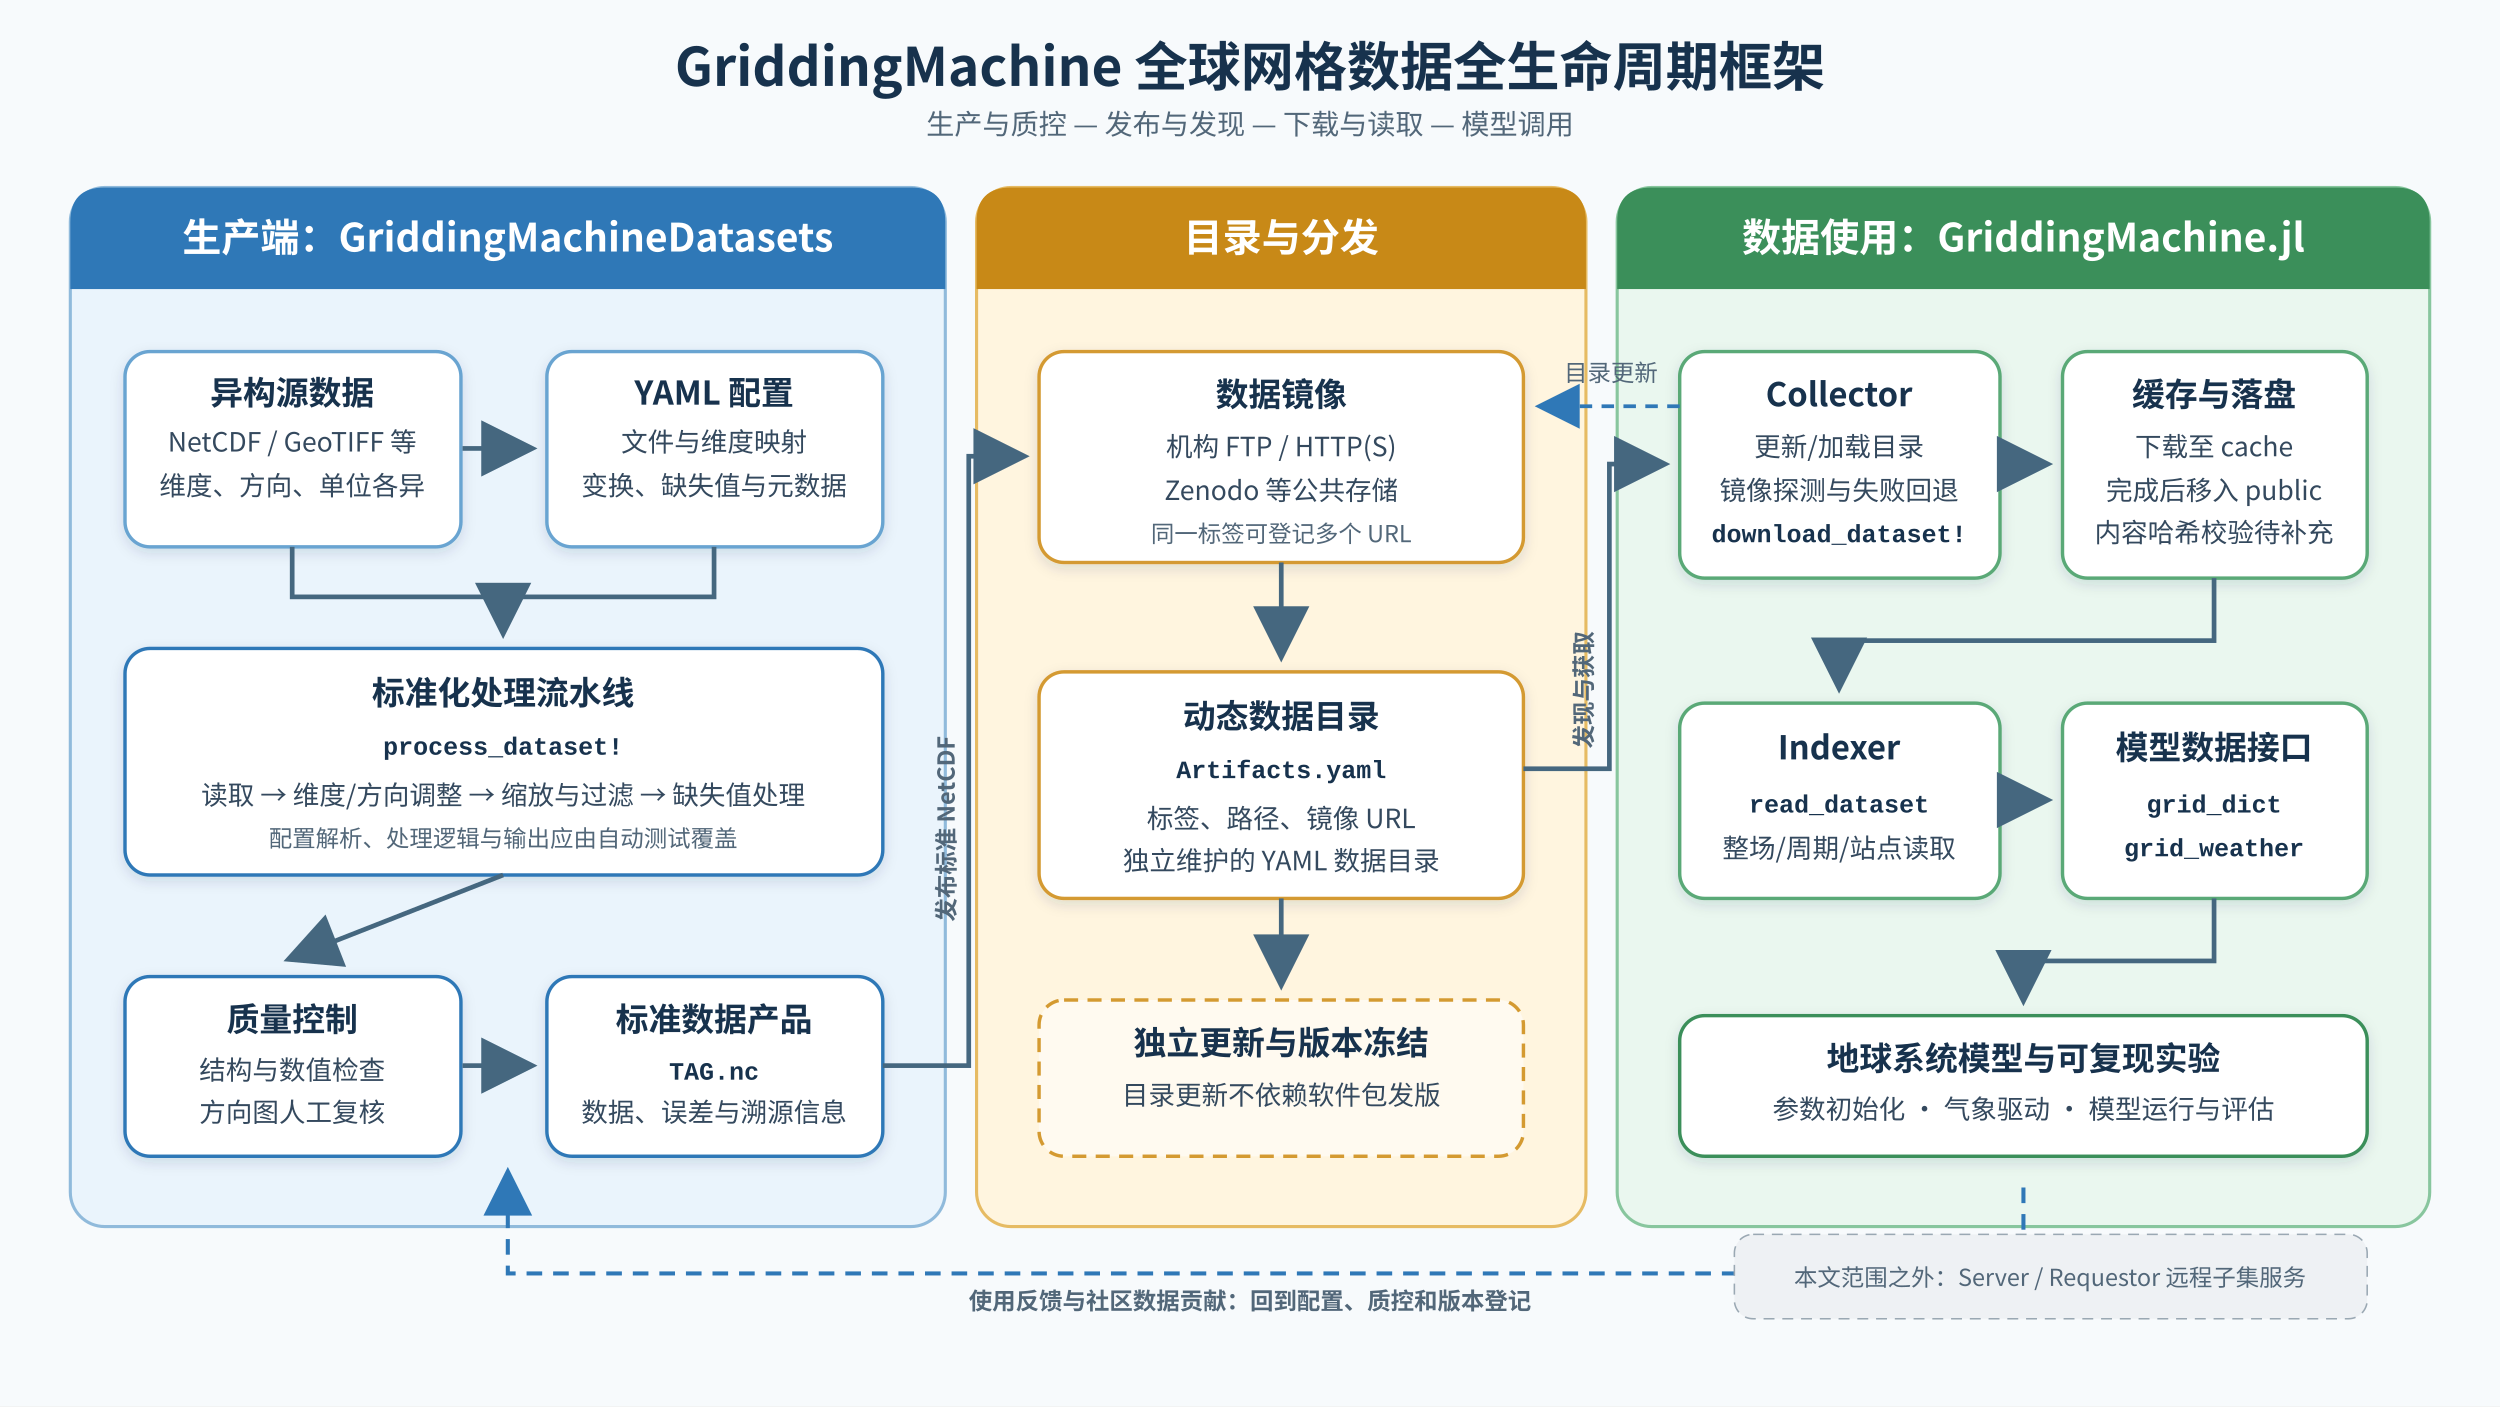
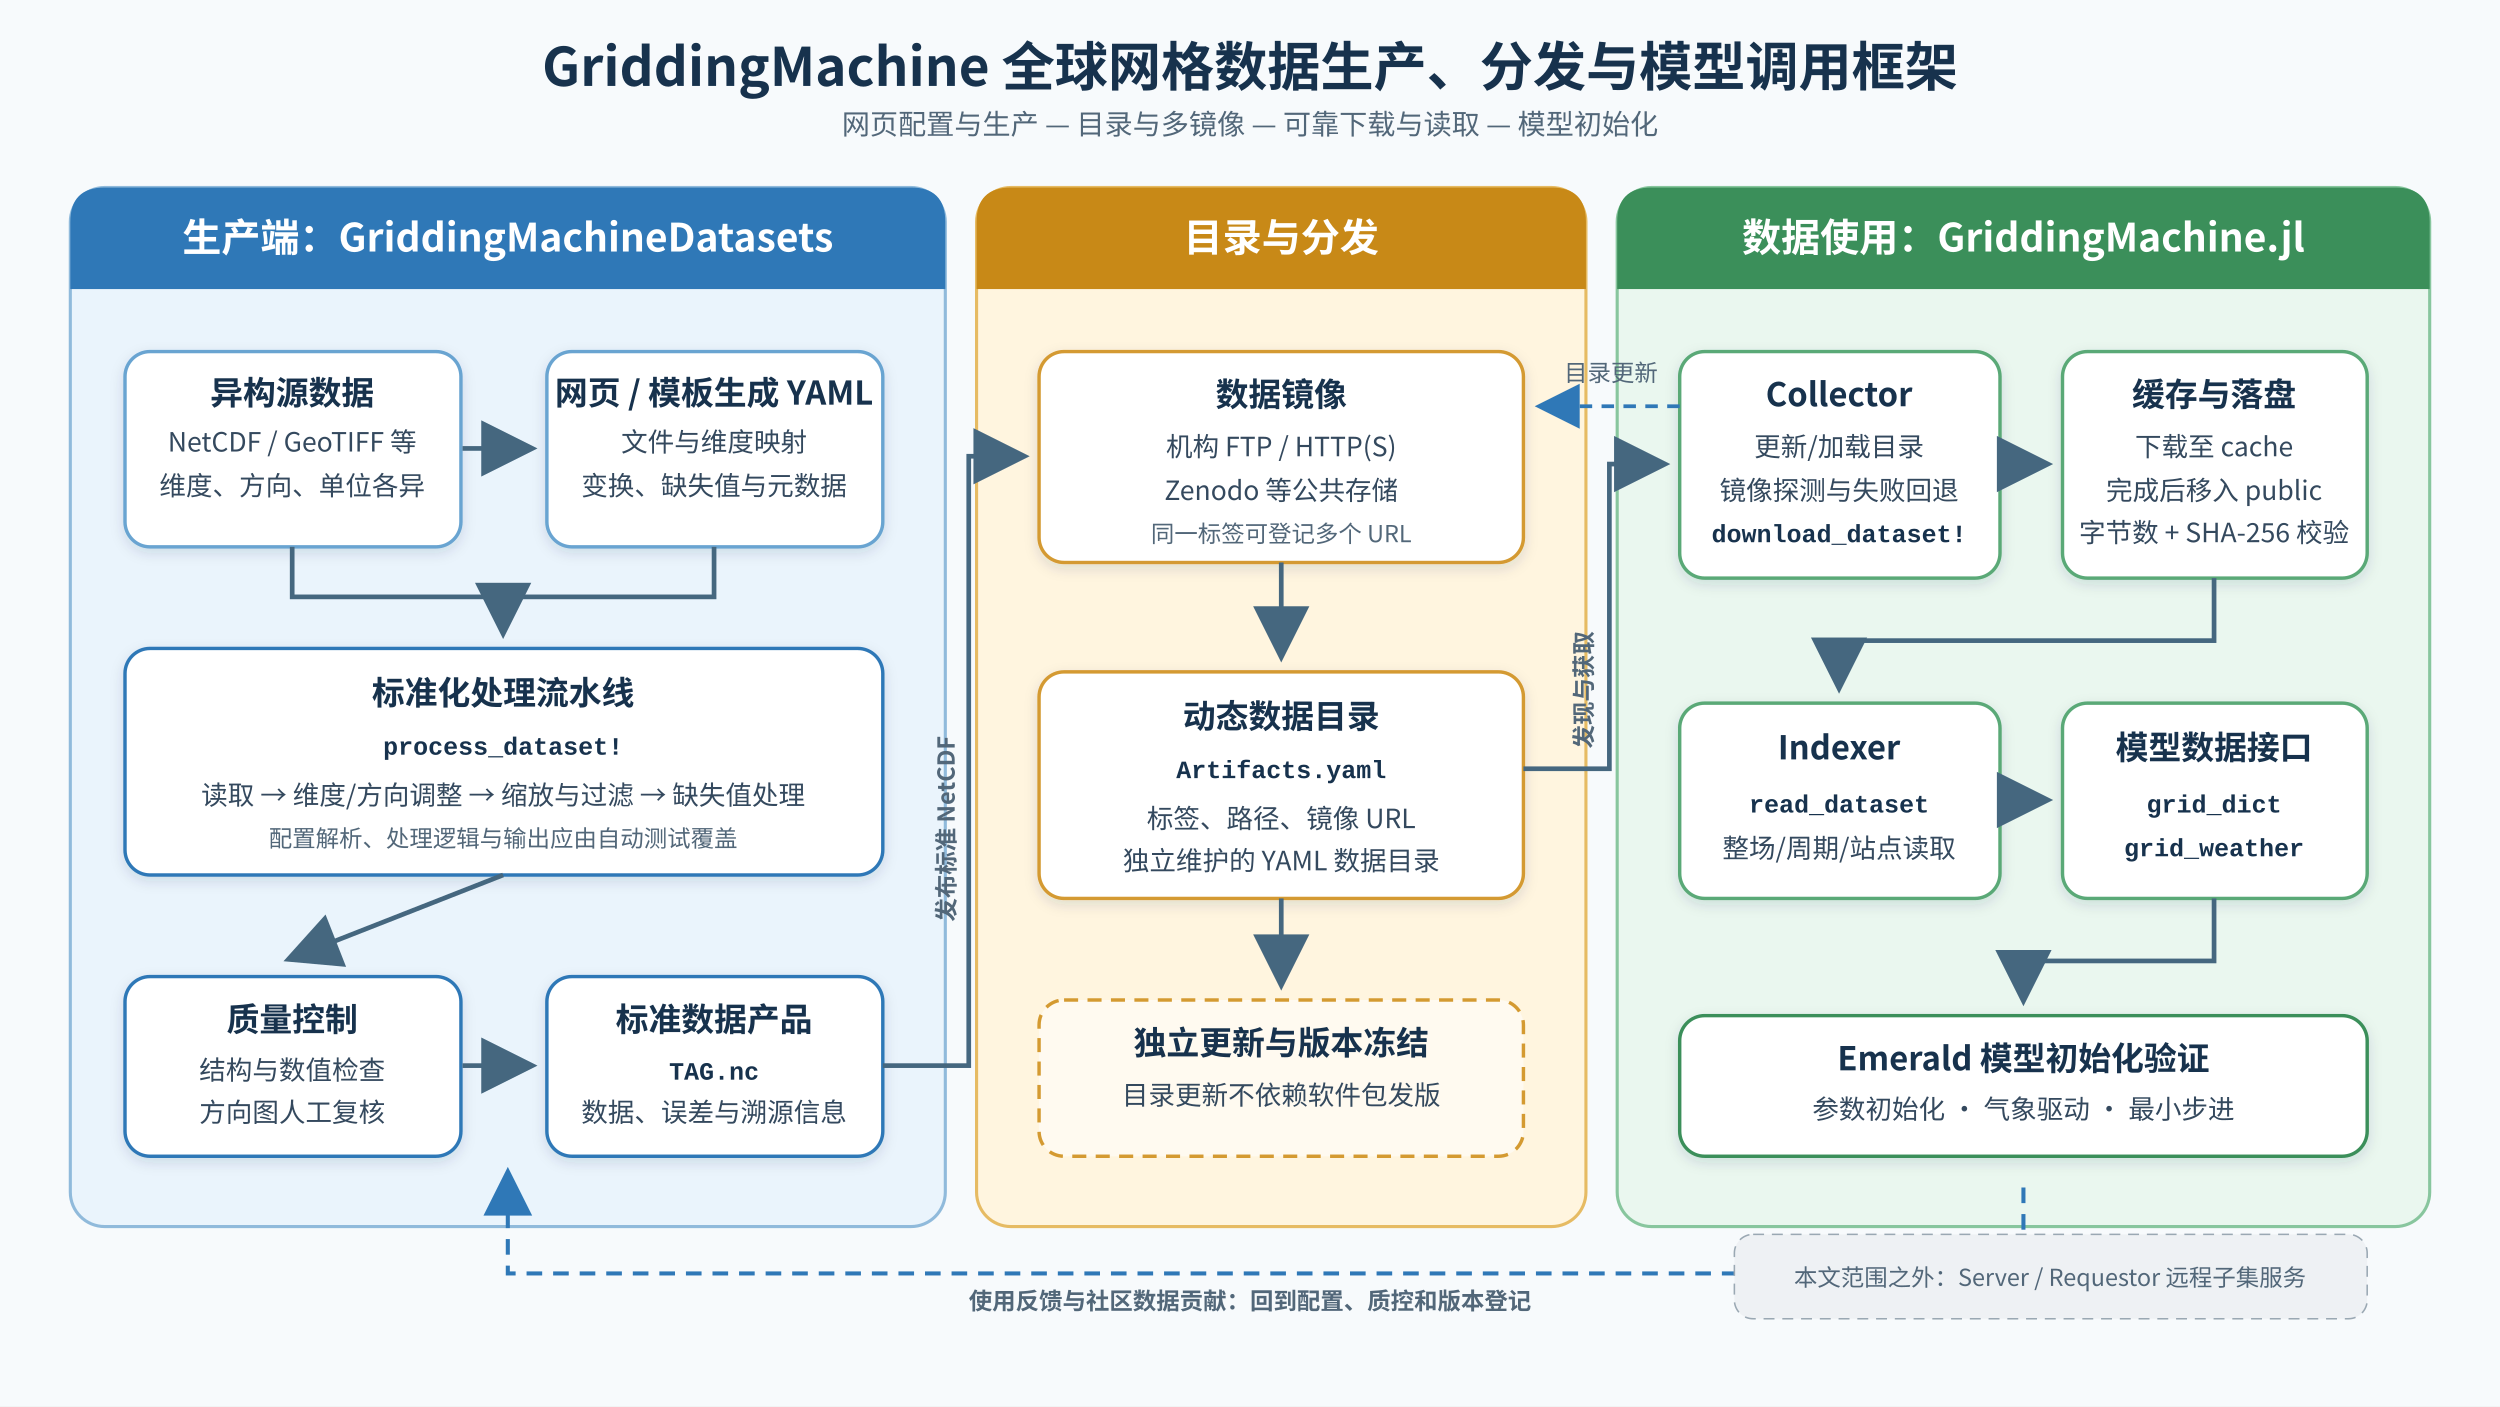
<svg xmlns="http://www.w3.org/2000/svg" width="1600" height="900" viewBox="0 0 1600 900">
  <defs>
    <style>
      .title { font: 700 34px "Microsoft YaHei", "Noto Sans CJK SC", Arial, sans-serif; fill: #17324d; }
      .subtitle { font: 400 18px "Microsoft YaHei", "Noto Sans CJK SC", Arial, sans-serif; fill: #526779; }
      .lane-title { font: 700 25px "Microsoft YaHei", "Noto Sans CJK SC", Arial, sans-serif; fill: #ffffff; }
      .box-title { font: 700 21px "Microsoft YaHei", "Noto Sans CJK SC", Arial, sans-serif; fill: #17324d; }
      .box-text { font: 400 17px "Microsoft YaHei", "Noto Sans CJK SC", Arial, sans-serif; fill: #34495e; }
      .small { font: 400 15px "Microsoft YaHei", "Noto Sans CJK SC", Arial, sans-serif; fill: #526779; }
      .code { font: 600 16px Consolas, "Courier New", monospace; fill: #17324d; }
      .arrow-label { font: 600 15px "Microsoft YaHei", "Noto Sans CJK SC", Arial, sans-serif; fill: #526779; }
      .box { stroke-width: 2.2; rx: 16; ry: 16; }
    </style>
    <marker id="arrow" markerWidth="12" markerHeight="12" refX="10" refY="6" orient="auto" markerUnits="strokeWidth">
      <path d="M 0 0 L 12 6 L 0 12 z" fill="#45677f" />
    </marker>
    <marker id="arrow-blue" markerWidth="12" markerHeight="12" refX="10" refY="6" orient="auto" markerUnits="strokeWidth">
      <path d="M 0 0 L 12 6 L 0 12 z" fill="#2f78b7" />
    </marker>
    <filter id="shadow" x="-10%" y="-10%" width="120%" height="130%">
      <feDropShadow dx="0" dy="3" stdDeviation="4" flood-color="#183b56" flood-opacity="0.13" />
    </filter>
  </defs>
  <rect width="1600" height="900" fill="#f7fafc" />
-   <text x="800" y="55" text-anchor="middle" class="title">GriddingMachine 全球网格数据全生命周期框架</text>
-   <text x="800" y="86" text-anchor="middle" class="subtitle">生产与质控 — 发布与发现 — 下载与读取 — 模型调用</text>
+   <text x="800" y="55" text-anchor="middle" class="title">GriddingMachine 全球网格数据生产、分发与模型调用框架</text>
+   <text x="800" y="86" text-anchor="middle" class="subtitle">网页配置与生产 — 目录与多镜像 — 可靠下载与读取 — 模型初始化</text>
  <rect x="45" y="120" width="560" height="665" rx="22" fill="#eaf4fc" stroke="#90badb" stroke-width="2" />
  <rect x="625" y="120" width="390" height="665" rx="22" fill="#fff5df" stroke="#e6bb63" stroke-width="2" />
  <rect x="1035" y="120" width="520" height="665" rx="22" fill="#eaf7ef" stroke="#88c69e" stroke-width="2" />
  <path d="M45 142 Q45 120 67 120 H583 Q605 120 605 142 V185 H45 Z" fill="#2f78b7" />
  <path d="M625 142 Q625 120 647 120 H993 Q1015 120 1015 142 V185 H625 Z" fill="#c88917" />
  <path d="M1035 142 Q1035 120 1057 120 H1533 Q1555 120 1555 142 V185 H1035 Z" fill="#3b8f5a" />
  <text x="325" y="161" text-anchor="middle" class="lane-title">生产端：GriddingMachineDatasets</text>
  <text x="820" y="161" text-anchor="middle" class="lane-title">目录与分发</text>
  <text x="1295" y="161" text-anchor="middle" class="lane-title">数据使用：GriddingMachine.jl</text>
  <rect class="box" x="80" y="225" width="215" height="125" fill="#ffffff" stroke="#69a4d1" filter="url(#shadow)" />
  <text x="187" y="259" text-anchor="middle" class="box-title">异构源数据</text>
  <text x="187" y="289" text-anchor="middle" class="box-text">NetCDF / GeoTIFF 等</text>
  <text x="187" y="317" text-anchor="middle" class="box-text">维度、方向、单位各异</text>
  <rect class="box" x="350" y="225" width="215" height="125" fill="#ffffff" stroke="#69a4d1" filter="url(#shadow)" />
-   <text x="457" y="259" text-anchor="middle" class="box-title">YAML 配置</text>
+   <text x="457" y="259" text-anchor="middle" class="box-title">网页 / 模板生成 YAML</text>
  <text x="457" y="289" text-anchor="middle" class="box-text">文件与维度映射</text>
  <text x="457" y="317" text-anchor="middle" class="box-text">变换、缺失值与元数据</text>
  <line x1="296" y1="287" x2="338" y2="287" stroke="#45677f" stroke-width="3" marker-end="url(#arrow)" />
  <rect class="box" x="80" y="415" width="485" height="145" fill="#ffffff" stroke="#2f78b7" filter="url(#shadow)" />
  <text x="322" y="451" text-anchor="middle" class="box-title">标准化处理流水线</text>
  <text x="322" y="483" text-anchor="middle" class="code">process_dataset!</text>
  <text x="322" y="515" text-anchor="middle" class="box-text">读取 → 维度/方向调整 → 缩放与过滤 → 缺失值处理</text>
  <text x="322" y="542" text-anchor="middle" class="small">配置解析、处理逻辑与输出应由自动测试覆盖</text>
  <path d="M187 350 V382 H322 V403" fill="none" stroke="#45677f" stroke-width="3" marker-end="url(#arrow)" />
  <path d="M457 350 V382 H322" fill="none" stroke="#45677f" stroke-width="3" />
  <rect class="box" x="80" y="625" width="215" height="115" fill="#ffffff" stroke="#2f78b7" filter="url(#shadow)" />
  <text x="187" y="660" text-anchor="middle" class="box-title">质量控制</text>
  <text x="187" y="691" text-anchor="middle" class="box-text">结构与数值检查</text>
  <text x="187" y="718" text-anchor="middle" class="box-text">方向图人工复核</text>
  <rect class="box" x="350" y="625" width="215" height="115" fill="#ffffff" stroke="#2f78b7" filter="url(#shadow)" />
  <text x="457" y="660" text-anchor="middle" class="box-title">标准数据产品</text>
  <text x="457" y="691" text-anchor="middle" class="code">TAG.nc</text>
  <text x="457" y="718" text-anchor="middle" class="box-text">数据、误差与溯源信息</text>
  <line x1="322" y1="560" x2="187" y2="613" stroke="#45677f" stroke-width="3" marker-end="url(#arrow)" />
  <line x1="296" y1="682" x2="338" y2="682" stroke="#45677f" stroke-width="3" marker-end="url(#arrow)" />
  <rect class="box" x="665" y="225" width="310" height="135" fill="#ffffff" stroke="#d49a31" filter="url(#shadow)" />
  <text x="820" y="260" text-anchor="middle" class="box-title">数据镜像</text>
  <text x="820" y="292" text-anchor="middle" class="box-text">机构 FTP / HTTP(S)</text>
  <text x="820" y="320" text-anchor="middle" class="box-text">Zenodo 等公共存储</text>
  <text x="820" y="347" text-anchor="middle" class="small">同一标签可登记多个 URL</text>
  <rect class="box" x="665" y="430" width="310" height="145" fill="#ffffff" stroke="#d49a31" filter="url(#shadow)" />
  <text x="820" y="466" text-anchor="middle" class="box-title">动态数据目录</text>
  <text x="820" y="498" text-anchor="middle" class="code">Artifacts.yaml</text>
  <text x="820" y="530" text-anchor="middle" class="box-text">标签、路径、镜像 URL</text>
  <text x="820" y="557" text-anchor="middle" class="box-text">独立维护的 YAML 数据目录</text>
  <rect class="box" x="665" y="640" width="310" height="100" fill="#fffaf0" stroke="#d49a31" stroke-dasharray="9 6" />
  <text x="820" y="675" text-anchor="middle" class="box-title">独立更新与版本冻结</text>
  <text x="820" y="707" text-anchor="middle" class="box-text">目录更新不依赖软件包发版</text>
  <path d="M565 682 H620 V292 H653" fill="none" stroke="#45677f" stroke-width="3" marker-end="url(#arrow)" />
  <text x="611" y="471" text-anchor="end" class="arrow-label" transform="rotate(-90 611 471)">发布标准 NetCDF</text>
  <line x1="820" y1="360" x2="820" y2="418" stroke="#45677f" stroke-width="3" marker-end="url(#arrow)" />
  <line x1="820" y1="575" x2="820" y2="628" stroke="#45677f" stroke-width="3" marker-end="url(#arrow)" />
  <rect class="box" x="1075" y="225" width="205" height="145" fill="#ffffff" stroke="#5aa977" filter="url(#shadow)" />
  <text x="1177" y="260" text-anchor="middle" class="box-title">Collector</text>
  <text x="1177" y="292" text-anchor="middle" class="box-text">更新/加载目录</text>
  <text x="1177" y="320" text-anchor="middle" class="box-text">镜像探测与失败回退</text>
  <text x="1177" y="347" text-anchor="middle" class="code">download_dataset!</text>
  <rect class="box" x="1320" y="225" width="195" height="145" fill="#ffffff" stroke="#5aa977" filter="url(#shadow)" />
  <text x="1417" y="260" text-anchor="middle" class="box-title">缓存与落盘</text>
  <text x="1417" y="292" text-anchor="middle" class="box-text">下载至 cache</text>
  <text x="1417" y="320" text-anchor="middle" class="box-text">完成后移入 public</text>
-   <text x="1417" y="347" text-anchor="middle" class="box-text">内容哈希校验待补充</text>
+   <text x="1417" y="347" text-anchor="middle" class="box-text">字节数 + SHA-256 校验</text>
  <line x1="1280" y1="297" x2="1308" y2="297" stroke="#45677f" stroke-width="3" marker-end="url(#arrow)" />
  <rect class="box" x="1075" y="450" width="205" height="125" fill="#ffffff" stroke="#5aa977" filter="url(#shadow)" />
  <text x="1177" y="486" text-anchor="middle" class="box-title">Indexer</text>
  <text x="1177" y="520" text-anchor="middle" class="code">read_dataset</text>
  <text x="1177" y="549" text-anchor="middle" class="box-text">整场/周期/站点读取</text>
  <rect class="box" x="1320" y="450" width="195" height="125" fill="#ffffff" stroke="#5aa977" filter="url(#shadow)" />
  <text x="1417" y="486" text-anchor="middle" class="box-title">模型数据接口</text>
  <text x="1417" y="520" text-anchor="middle" class="code">grid_dict</text>
  <text x="1417" y="548" text-anchor="middle" class="code">grid_weather</text>
  <path d="M1417 370 V410 H1177 V438" fill="none" stroke="#45677f" stroke-width="3" marker-end="url(#arrow)" />
  <line x1="1280" y1="512" x2="1308" y2="512" stroke="#45677f" stroke-width="3" marker-end="url(#arrow)" />
  <rect class="box" x="1075" y="650" width="440" height="90" fill="#ffffff" stroke="#3b8f5a" filter="url(#shadow)" />
-   <text x="1295" y="685" text-anchor="middle" class="box-title">地球系统模型与可复现实验</text>
-   <text x="1295" y="716" text-anchor="middle" class="box-text">参数初始化 · 气象驱动 · 模型运行与评估</text>
+   <text x="1295" y="685" text-anchor="middle" class="box-title">Emerald 模型初始化验证</text>
+   <text x="1295" y="716" text-anchor="middle" class="box-text">参数初始化 · 气象驱动 · 最小步进</text>
  <path d="M1417 575 V615 H1295 V638" fill="none" stroke="#45677f" stroke-width="3" marker-end="url(#arrow)" />
  <path d="M975 492 H1030 V297 H1063" fill="none" stroke="#45677f" stroke-width="3" marker-end="url(#arrow)" />
  <text x="1019" y="404" text-anchor="end" class="arrow-label" transform="rotate(-90 1019 404)">发现与获取</text>
  <path d="M1075 260 H1030 V260 H987" fill="none" stroke="#2f78b7" stroke-width="2.4" stroke-dasharray="8 6" marker-end="url(#arrow-blue)" />
  <text x="1031" y="244" text-anchor="middle" class="small">目录更新</text>
  <path d="M1295 760 V815 H325 V752" fill="none" stroke="#2f78b7" stroke-width="2.6" stroke-dasharray="10 7" marker-end="url(#arrow-blue)" />
  <text x="800" y="838" text-anchor="middle" class="arrow-label">使用反馈与社区数据贡献：回到配置、质控和版本登记</text>
  <rect x="1110" y="790" width="405" height="54" rx="12" fill="#eef1f4" stroke="#9aa8b3" stroke-dasharray="7 5" />
  <text x="1312" y="823" text-anchor="middle" class="small">本文范围之外：Server / Requestor 远程子集服务</text>
</svg>
